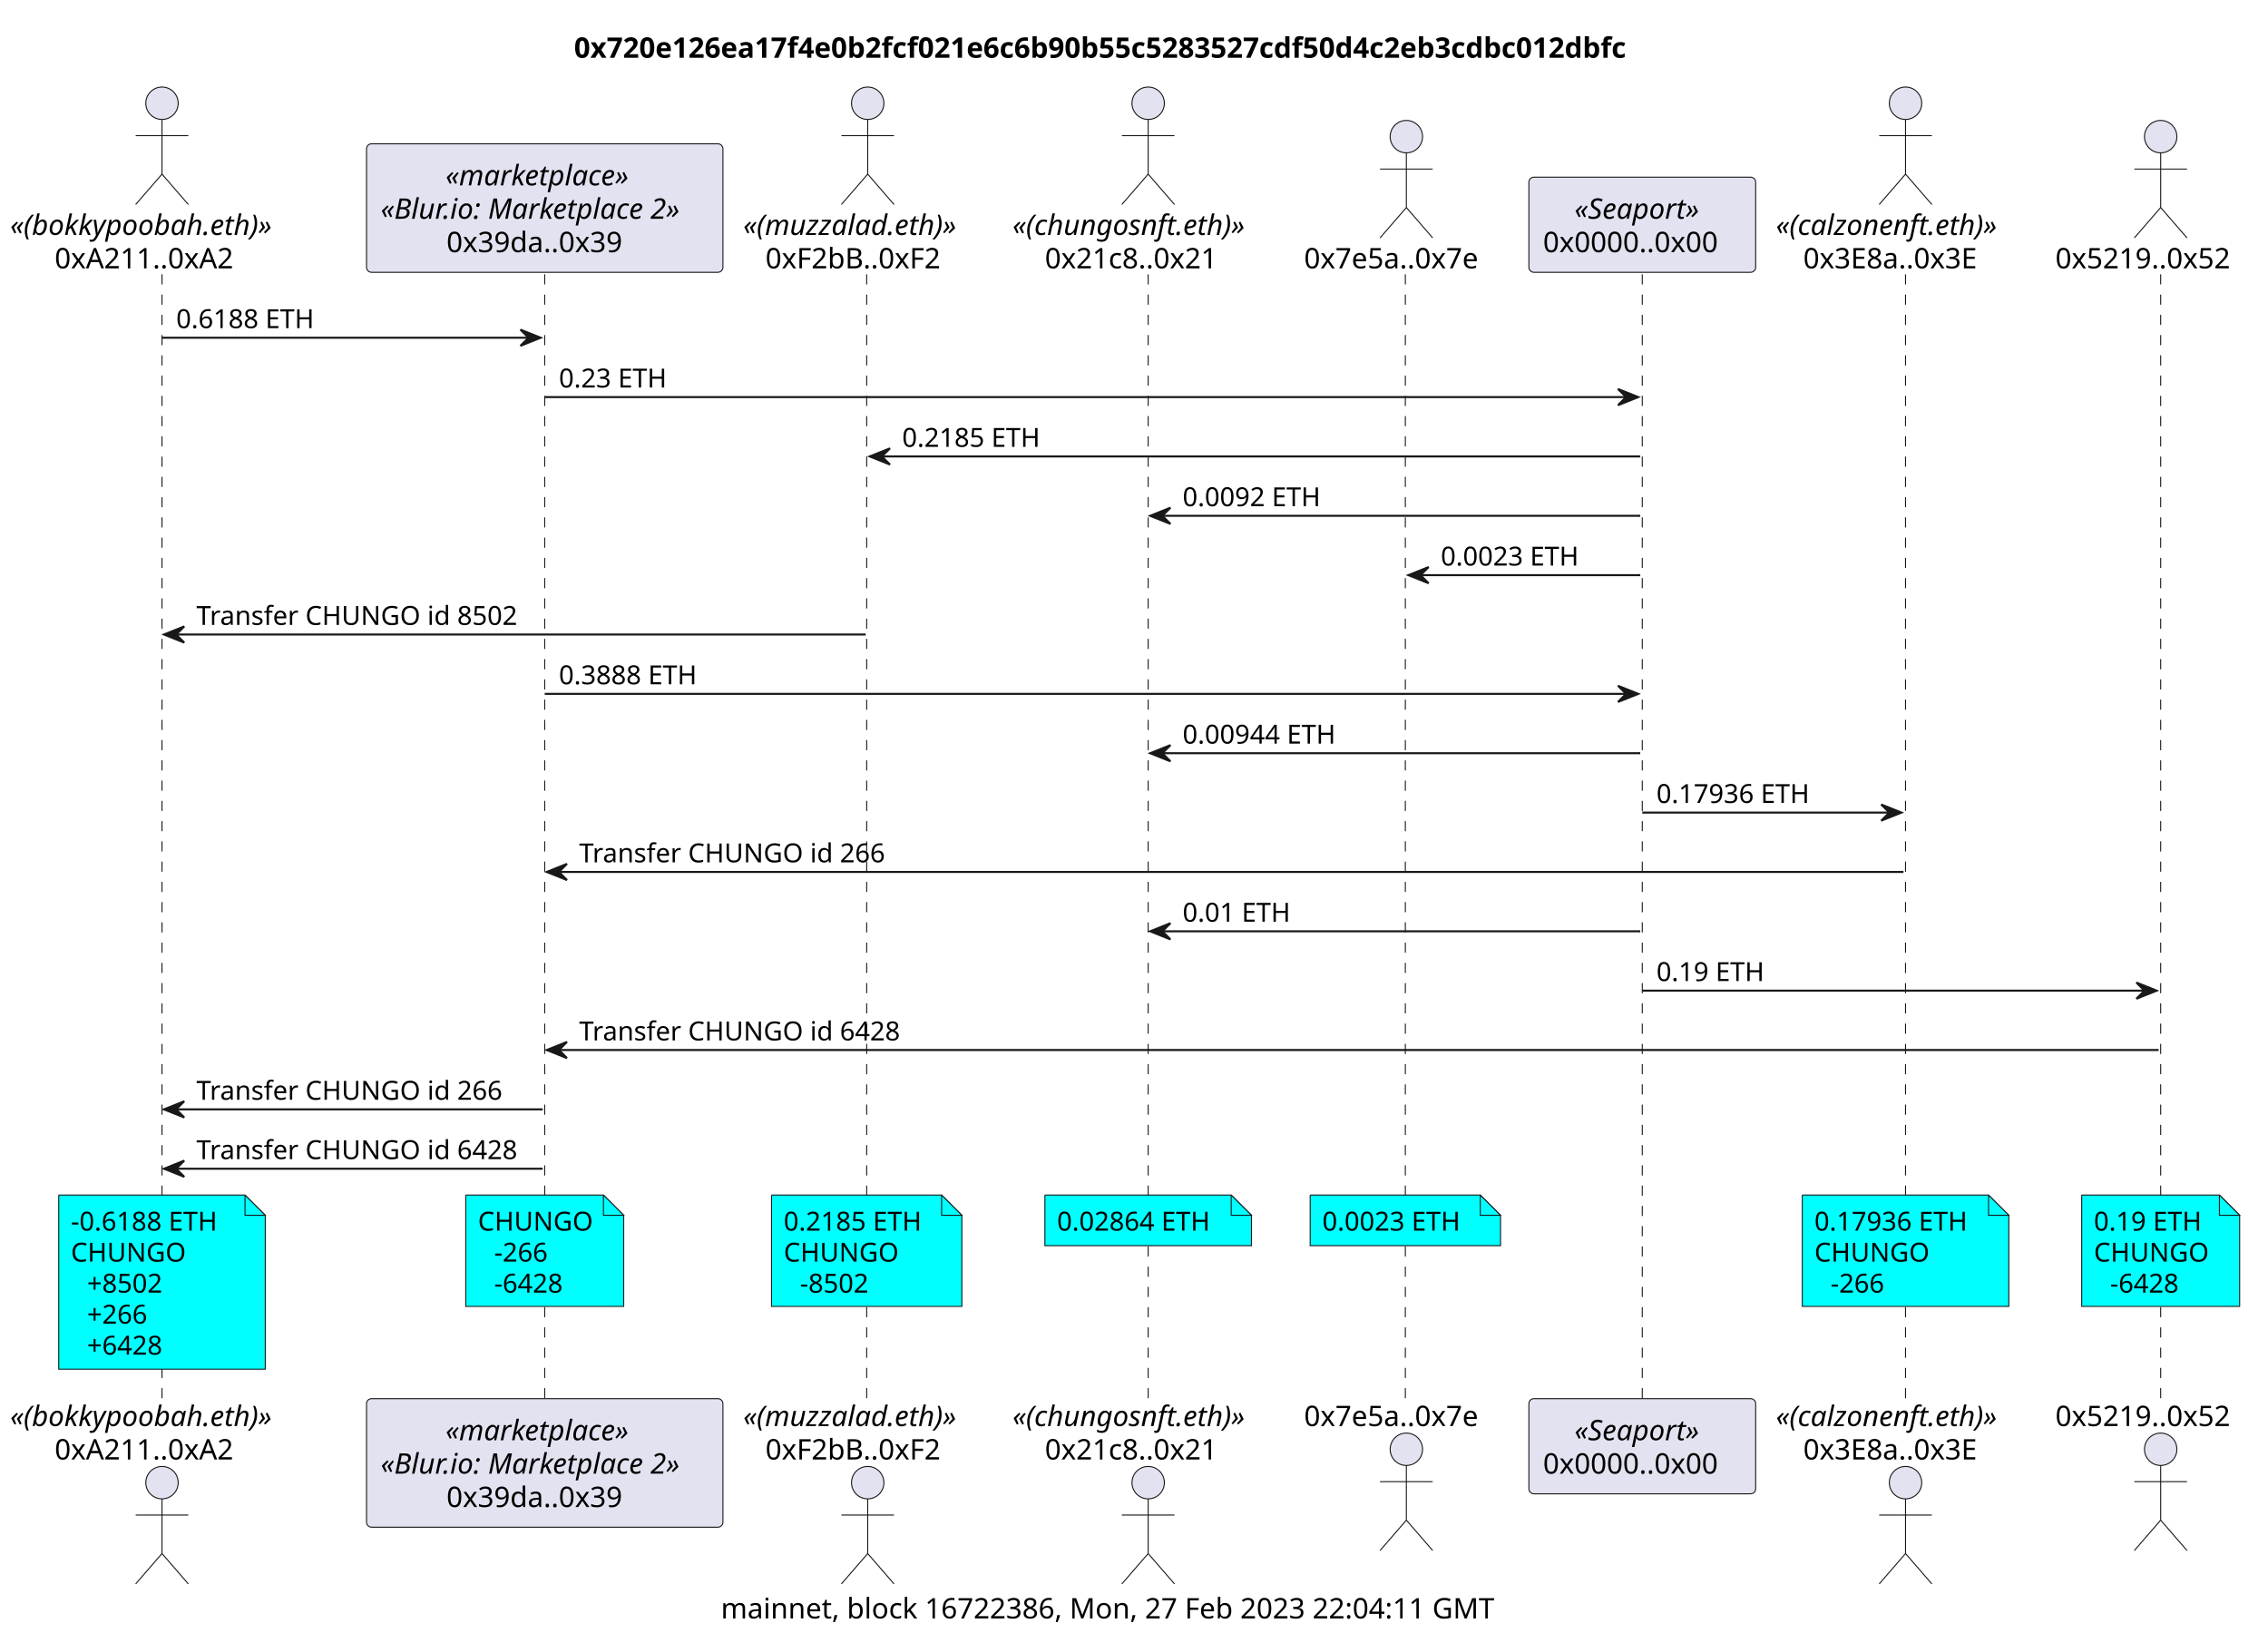
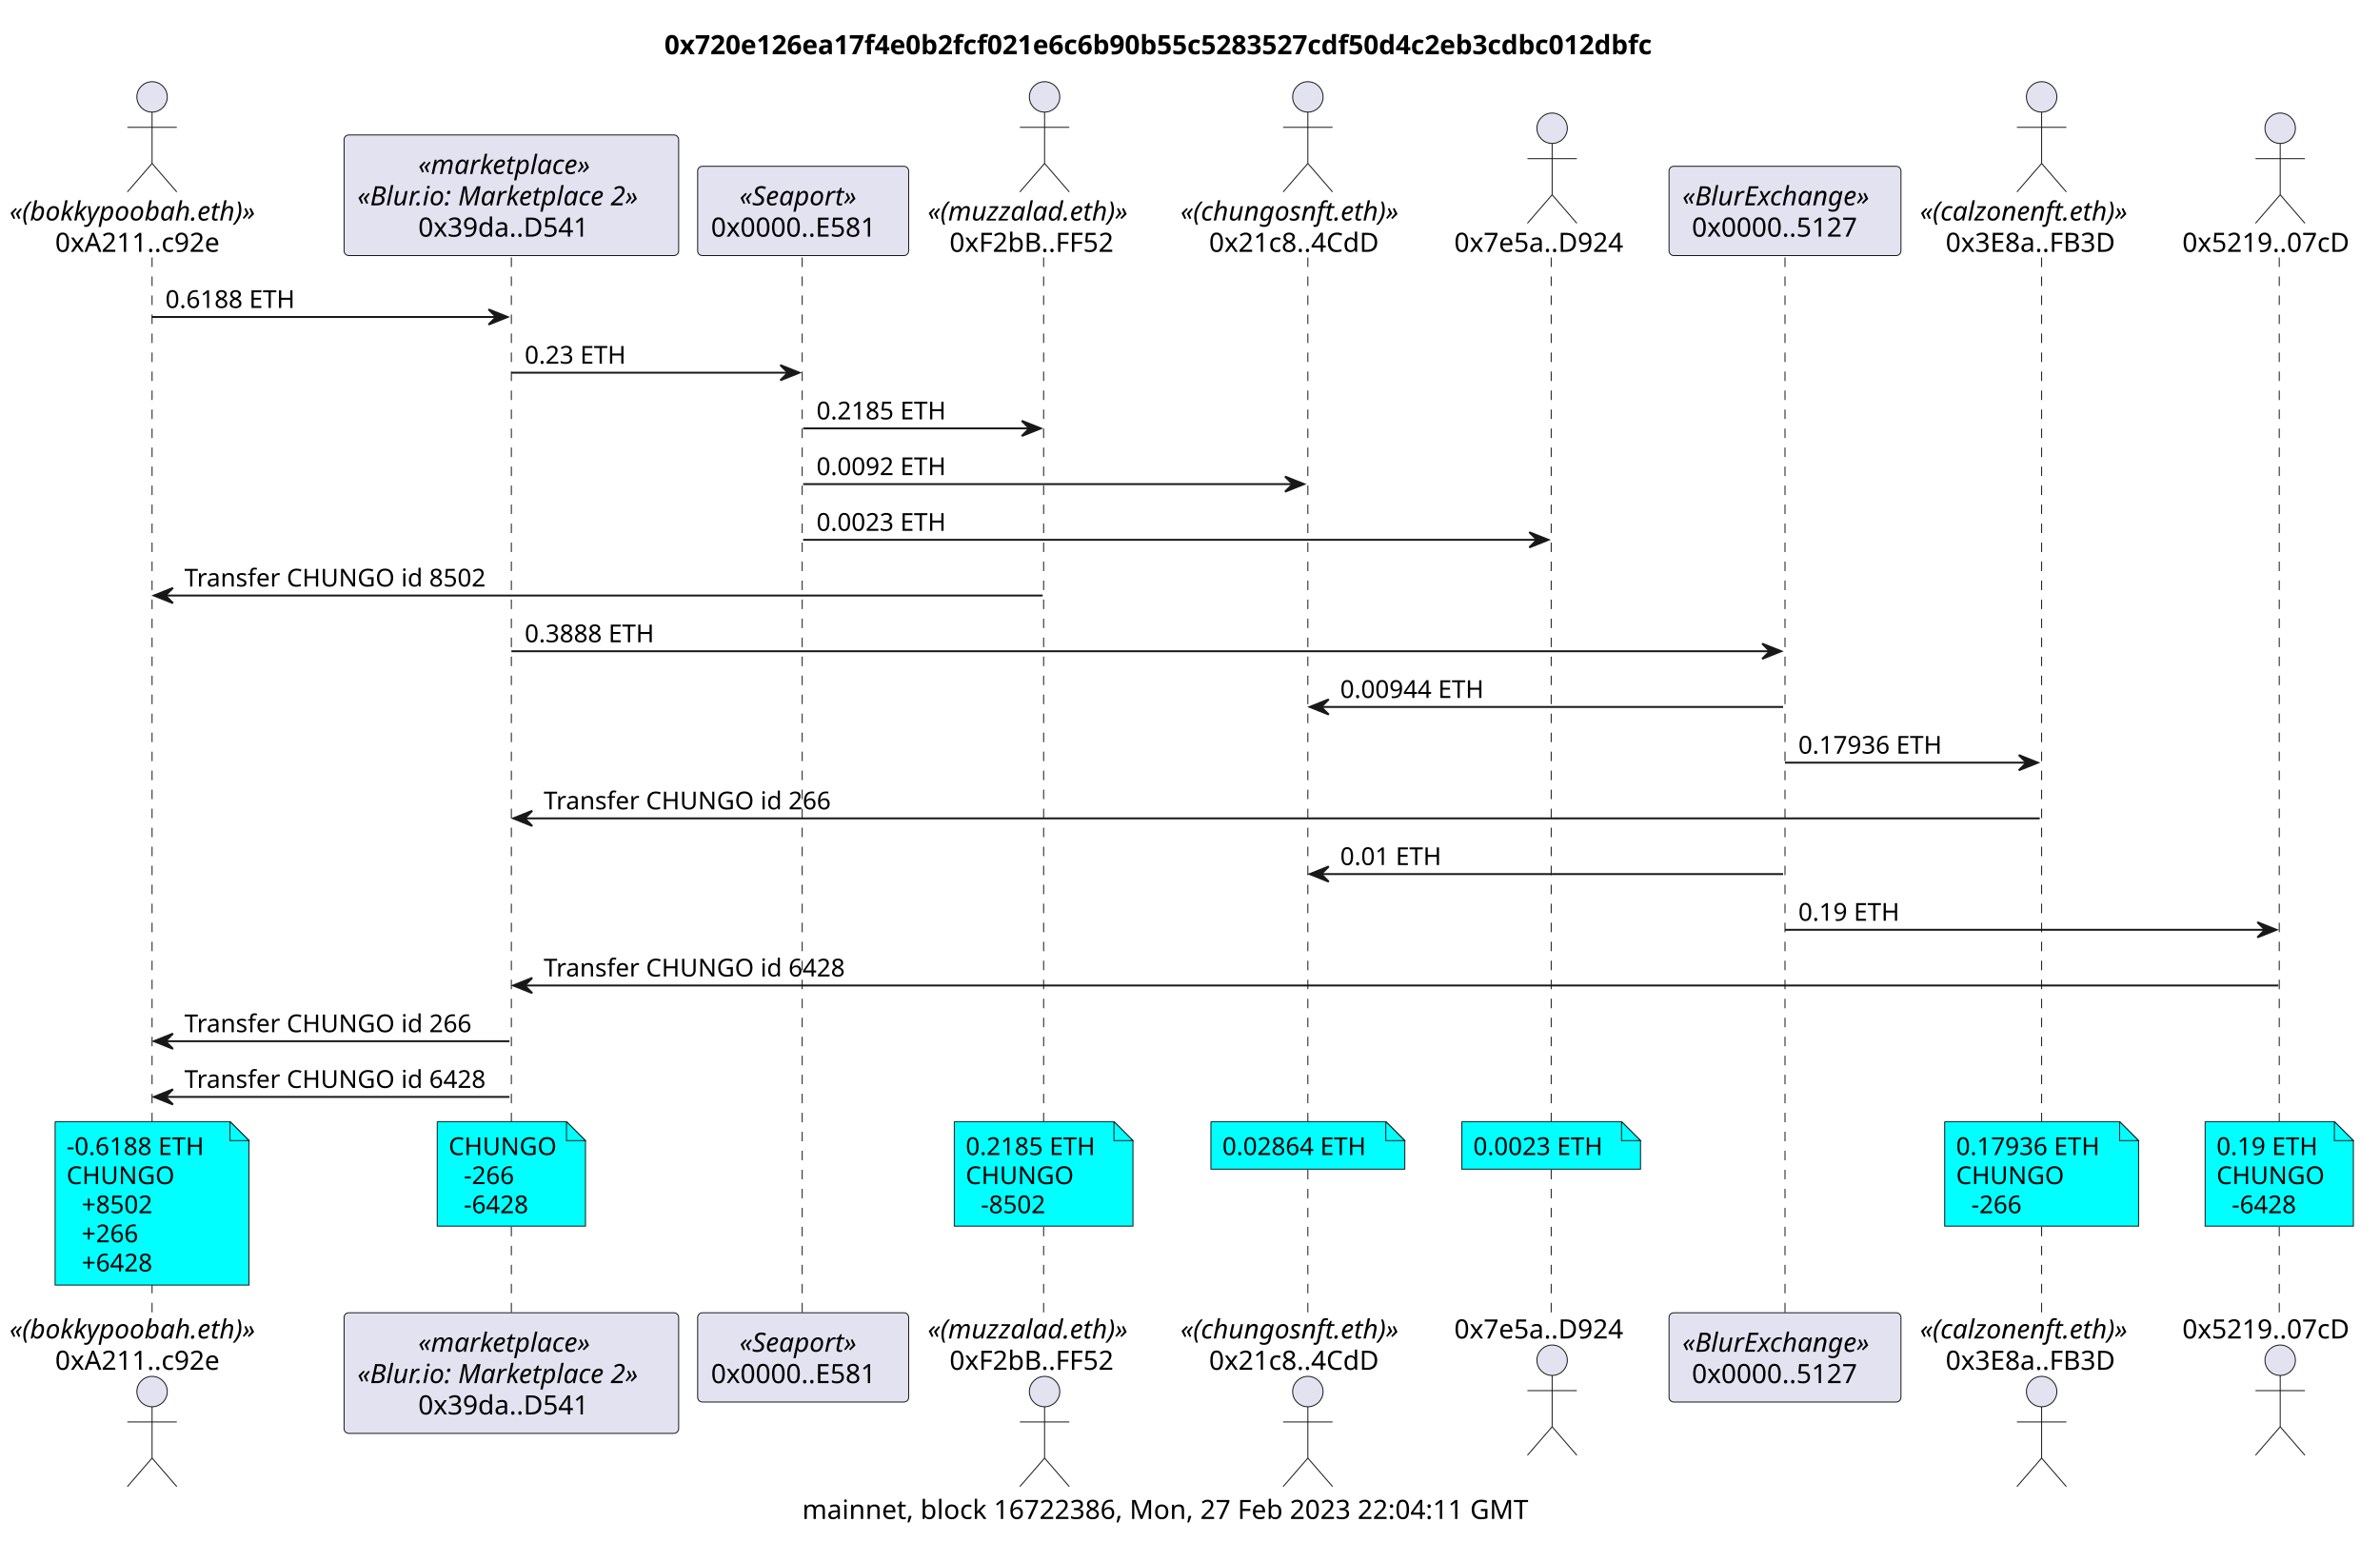
- <svg xmlns="http://www.w3.org/2000/svg" contentStyleType="text/css" height="811px" preserveAspectRatio="none" style="width:1120px;height:811px;background:#FFFFFF;" version="1.1" viewBox="0 0 1120 811" width="1120px" zoomAndPan="magnify">
+ <svg xmlns="http://www.w3.org/2000/svg" contentStyleType="text/css" height="811px" preserveAspectRatio="none" style="width:1252px;height:811px;background:#FFFFFF;" version="1.1" viewBox="0 0 1252 811" width="1252px" zoomAndPan="magnify">
  <defs />
  <g>
-     <text fill="#000000" font-family="sans-serif" font-size="14" font-weight="bold" lengthAdjust="spacing" textLength="556" x="283.5" y="28.535">0x720e126ea17f4e0b2fcf021e6c6b90b55c5283527cdf50d4c2eb3cdbc012dbfc</text>
-     <text fill="#000000" font-family="sans-serif" font-size="14" lengthAdjust="spacing" textLength="411" x="356" y="799.188">mainnet, block 16722386, Mon, 27 Feb 2023 22:04:11 GMT</text>
+     <text fill="#000000" font-family="sans-serif" font-size="14" font-weight="bold" lengthAdjust="spacing" textLength="556" x="349.5" y="28.535">0x720e126ea17f4e0b2fcf021e6c6b90b55c5283527cdf50d4c2eb3cdbc012dbfc</text>
+     <text fill="#000000" font-family="sans-serif" font-size="14" lengthAdjust="spacing" textLength="411" x="422" y="799.188">mainnet, block 16722386, Mon, 27 Feb 2023 22:04:11 GMT</text>
    <line style="stroke:#181818;stroke-width:0.5;stroke-dasharray:5.0,5.0;" x1="80" x2="80" y1="135.465" y2="691.676" />
    <line style="stroke:#181818;stroke-width:0.5;stroke-dasharray:5.0,5.0;" x1="269" x2="269" y1="135.465" y2="691.676" />
-     <line style="stroke:#181818;stroke-width:0.5;stroke-dasharray:5.0,5.0;" x1="428" x2="428" y1="135.465" y2="691.676" />
-     <line style="stroke:#181818;stroke-width:0.5;stroke-dasharray:5.0,5.0;" x1="567" x2="567" y1="135.465" y2="691.676" />
-     <line style="stroke:#181818;stroke-width:0.5;stroke-dasharray:5.0,5.0;" x1="694" x2="694" y1="135.465" y2="691.676" />
-     <line style="stroke:#181818;stroke-width:0.5;stroke-dasharray:5.0,5.0;" x1="811" x2="811" y1="135.465" y2="691.676" />
-     <line style="stroke:#181818;stroke-width:0.5;stroke-dasharray:5.0,5.0;" x1="941" x2="941" y1="135.465" y2="691.676" />
-     <line style="stroke:#181818;stroke-width:0.5;stroke-dasharray:5.0,5.0;" x1="1067" x2="1067" y1="135.465" y2="691.676" />
+     <line style="stroke:#181818;stroke-width:0.5;stroke-dasharray:5.0,5.0;" x1="422" x2="422" y1="135.465" y2="691.676" />
+     <line style="stroke:#181818;stroke-width:0.5;stroke-dasharray:5.0,5.0;" x1="549" x2="549" y1="135.465" y2="691.676" />
+     <line style="stroke:#181818;stroke-width:0.5;stroke-dasharray:5.0,5.0;" x1="688" x2="688" y1="135.465" y2="691.676" />
+     <line style="stroke:#181818;stroke-width:0.5;stroke-dasharray:5.0,5.0;" x1="816" x2="816" y1="135.465" y2="691.676" />
+     <line style="stroke:#181818;stroke-width:0.5;stroke-dasharray:5.0,5.0;" x1="939" x2="939" y1="135.465" y2="691.676" />
+     <line style="stroke:#181818;stroke-width:0.5;stroke-dasharray:5.0,5.0;" x1="1074" x2="1074" y1="135.465" y2="691.676" />
+     <line style="stroke:#181818;stroke-width:0.5;stroke-dasharray:5.0,5.0;" x1="1199" x2="1199" y1="135.465" y2="691.676" />
    <text fill="#000000" font-family="sans-serif" font-size="14" font-style="italic" lengthAdjust="spacing" textLength="144" x="5" y="116.023">«(bokkypoobah.eth)»</text>
-     <text fill="#000000" font-family="sans-serif" font-size="14" lengthAdjust="spacing" textLength="100" x="27" y="132.512">0xA211..0xA2</text>
+     <text fill="#000000" font-family="sans-serif" font-size="14" lengthAdjust="spacing" textLength="96" x="29" y="132.512">0xA211..c92e</text>
    <ellipse cx="80" cy="50.988" fill="#E2E2F0" rx="8" ry="8" style="stroke:#181818;stroke-width:0.5;" />
    <path d="M80,58.988 L80,85.988 M67,66.988 L93,66.988 M80,85.988 L67,100.988 M80,85.988 L93,100.988 " fill="none" style="stroke:#181818;stroke-width:0.5;" />
    <text fill="#000000" font-family="sans-serif" font-size="14" font-style="italic" lengthAdjust="spacing" textLength="144" x="5" y="704.211">«(bokkypoobah.eth)»</text>
-     <text fill="#000000" font-family="sans-serif" font-size="14" lengthAdjust="spacing" textLength="100" x="27" y="720.699">0xA211..0xA2</text>
+     <text fill="#000000" font-family="sans-serif" font-size="14" lengthAdjust="spacing" textLength="96" x="29" y="720.699">0xA211..c92e</text>
    <ellipse cx="80" cy="732.152" fill="#E2E2F0" rx="8" ry="8" style="stroke:#181818;stroke-width:0.5;" />
    <path d="M80,740.152 L80,767.152 M67,748.152 L93,748.152 M80,767.152 L67,782.152 M80,767.152 L93,782.152 " fill="none" style="stroke:#181818;stroke-width:0.5;" />
    <rect fill="#E2E2F0" height="63.465" rx="2.5" ry="2.5" style="stroke:#181818;stroke-width:0.5;" width="176" x="181" y="71" />
    <text fill="#000000" font-family="sans-serif" font-size="14" font-style="italic" lengthAdjust="spacing" textLength="98" x="220" y="91.535">«marketplace»</text>
    <text fill="#000000" font-family="sans-serif" font-size="14" font-style="italic" lengthAdjust="spacing" textLength="162" x="188" y="108.023">«Blur.io: Marketplace 2»</text>
-     <text fill="#000000" font-family="sans-serif" font-size="14" lengthAdjust="spacing" textLength="97" x="220.5" y="124.512">0x39da..0x39</text>
+     <text fill="#000000" font-family="sans-serif" font-size="14" lengthAdjust="spacing" textLength="98" x="220" y="124.512">0x39da..D541</text>
    <rect fill="#E2E2F0" height="63.465" rx="2.5" ry="2.5" style="stroke:#181818;stroke-width:0.5;" width="176" x="181" y="690.676" />
    <text fill="#000000" font-family="sans-serif" font-size="14" font-style="italic" lengthAdjust="spacing" textLength="98" x="220" y="711.211">«marketplace»</text>
    <text fill="#000000" font-family="sans-serif" font-size="14" font-style="italic" lengthAdjust="spacing" textLength="162" x="188" y="727.699">«Blur.io: Marketplace 2»</text>
-     <text fill="#000000" font-family="sans-serif" font-size="14" lengthAdjust="spacing" textLength="97" x="220.5" y="744.188">0x39da..0x39</text>
-     <text fill="#000000" font-family="sans-serif" font-size="14" font-style="italic" lengthAdjust="spacing" textLength="117" x="367" y="116.023">«(muzzalad.eth)»</text>
-     <text fill="#000000" font-family="sans-serif" font-size="14" lengthAdjust="spacing" textLength="95" x="378" y="132.512">0xF2bB..0xF2</text>
-     <ellipse cx="428.5" cy="50.988" fill="#E2E2F0" rx="8" ry="8" style="stroke:#181818;stroke-width:0.5;" />
-     <path d="M428.5,58.988 L428.5,85.988 M415.5,66.988 L441.5,66.988 M428.5,85.988 L415.5,100.988 M428.5,85.988 L441.5,100.988 " fill="none" style="stroke:#181818;stroke-width:0.5;" />
-     <text fill="#000000" font-family="sans-serif" font-size="14" font-style="italic" lengthAdjust="spacing" textLength="117" x="367" y="704.211">«(muzzalad.eth)»</text>
-     <text fill="#000000" font-family="sans-serif" font-size="14" lengthAdjust="spacing" textLength="95" x="378" y="720.699">0xF2bB..0xF2</text>
-     <ellipse cx="428.5" cy="732.152" fill="#E2E2F0" rx="8" ry="8" style="stroke:#181818;stroke-width:0.5;" />
-     <path d="M428.5,740.152 L428.5,767.152 M415.5,748.152 L441.5,748.152 M428.5,767.152 L415.5,782.152 M428.5,767.152 L441.5,782.152 " fill="none" style="stroke:#181818;stroke-width:0.5;" />
-     <text fill="#000000" font-family="sans-serif" font-size="14" font-style="italic" lengthAdjust="spacing" textLength="128" x="500" y="116.023">«(chungosnft.eth)»</text>
-     <text fill="#000000" font-family="sans-serif" font-size="14" lengthAdjust="spacing" textLength="96" x="516" y="132.512">0x21c8..0x21</text>
-     <ellipse cx="567" cy="50.988" fill="#E2E2F0" rx="8" ry="8" style="stroke:#181818;stroke-width:0.5;" />
-     <path d="M567,58.988 L567,85.988 M554,66.988 L580,66.988 M567,85.988 L554,100.988 M567,85.988 L580,100.988 " fill="none" style="stroke:#181818;stroke-width:0.5;" />
-     <text fill="#000000" font-family="sans-serif" font-size="14" font-style="italic" lengthAdjust="spacing" textLength="128" x="500" y="704.211">«(chungosnft.eth)»</text>
-     <text fill="#000000" font-family="sans-serif" font-size="14" lengthAdjust="spacing" textLength="96" x="516" y="720.699">0x21c8..0x21</text>
-     <ellipse cx="567" cy="732.152" fill="#E2E2F0" rx="8" ry="8" style="stroke:#181818;stroke-width:0.5;" />
-     <path d="M567,740.152 L567,767.152 M554,748.152 L580,748.152 M567,767.152 L554,782.152 M567,767.152 L580,782.152 " fill="none" style="stroke:#181818;stroke-width:0.5;" />
-     <text fill="#000000" font-family="sans-serif" font-size="14" lengthAdjust="spacing" textLength="95" x="644" y="132.512">0x7e5a..0x7e</text>
-     <ellipse cx="694.5" cy="67.477" fill="#E2E2F0" rx="8" ry="8" style="stroke:#181818;stroke-width:0.5;" />
-     <path d="M694.5,75.477 L694.5,102.477 M681.5,83.477 L707.5,83.477 M694.5,102.477 L681.5,117.477 M694.5,102.477 L707.5,117.477 " fill="none" style="stroke:#181818;stroke-width:0.5;" />
-     <text fill="#000000" font-family="sans-serif" font-size="14" lengthAdjust="spacing" textLength="95" x="644" y="704.211">0x7e5a..0x7e</text>
-     <ellipse cx="694.5" cy="715.664" fill="#E2E2F0" rx="8" ry="8" style="stroke:#181818;stroke-width:0.5;" />
-     <path d="M694.5,723.664 L694.5,750.664 M681.5,731.664 L707.5,731.664 M694.5,750.664 L681.5,765.664 M694.5,750.664 L707.5,765.664 " fill="none" style="stroke:#181818;stroke-width:0.5;" />
-     <rect fill="#E2E2F0" height="46.977" rx="2.5" ry="2.5" style="stroke:#181818;stroke-width:0.5;" width="112" x="755" y="87.488" />
-     <text fill="#000000" font-family="sans-serif" font-size="14" font-style="italic" lengthAdjust="spacing" textLength="67" x="777.5" y="108.023">«Seaport»</text>
-     <text fill="#000000" font-family="sans-serif" font-size="14" lengthAdjust="spacing" textLength="98" x="762" y="124.512">0x0000..0x00</text>
-     <rect fill="#E2E2F0" height="46.977" rx="2.5" ry="2.5" style="stroke:#181818;stroke-width:0.5;" width="112" x="755" y="690.676" />
-     <text fill="#000000" font-family="sans-serif" font-size="14" font-style="italic" lengthAdjust="spacing" textLength="67" x="777.5" y="711.211">«Seaport»</text>
-     <text fill="#000000" font-family="sans-serif" font-size="14" lengthAdjust="spacing" textLength="98" x="762" y="727.699">0x0000..0x00</text>
-     <text fill="#000000" font-family="sans-serif" font-size="14" font-style="italic" lengthAdjust="spacing" textLength="122" x="877" y="116.023">«(calzonenft.eth)»</text>
-     <text fill="#000000" font-family="sans-serif" font-size="14" lengthAdjust="spacing" textLength="95" x="890.5" y="132.512">0x3E8a..0x3E</text>
-     <ellipse cx="941" cy="50.988" fill="#E2E2F0" rx="8" ry="8" style="stroke:#181818;stroke-width:0.5;" />
-     <path d="M941,58.988 L941,85.988 M928,66.988 L954,66.988 M941,85.988 L928,100.988 M941,85.988 L954,100.988 " fill="none" style="stroke:#181818;stroke-width:0.5;" />
-     <text fill="#000000" font-family="sans-serif" font-size="14" font-style="italic" lengthAdjust="spacing" textLength="122" x="877" y="704.211">«(calzonenft.eth)»</text>
-     <text fill="#000000" font-family="sans-serif" font-size="14" lengthAdjust="spacing" textLength="95" x="890.5" y="720.699">0x3E8a..0x3E</text>
-     <ellipse cx="941" cy="732.152" fill="#E2E2F0" rx="8" ry="8" style="stroke:#181818;stroke-width:0.5;" />
-     <path d="M941,740.152 L941,767.152 M928,748.152 L954,748.152 M941,767.152 L928,782.152 M941,767.152 L954,782.152 " fill="none" style="stroke:#181818;stroke-width:0.5;" />
-     <text fill="#000000" font-family="sans-serif" font-size="14" lengthAdjust="spacing" textLength="98" x="1015" y="132.512">0x5219..0x52</text>
-     <ellipse cx="1067" cy="67.477" fill="#E2E2F0" rx="8" ry="8" style="stroke:#181818;stroke-width:0.5;" />
-     <path d="M1067,75.477 L1067,102.477 M1054,83.477 L1080,83.477 M1067,102.477 L1054,117.477 M1067,102.477 L1080,117.477 " fill="none" style="stroke:#181818;stroke-width:0.5;" />
-     <text fill="#000000" font-family="sans-serif" font-size="14" lengthAdjust="spacing" textLength="98" x="1015" y="704.211">0x5219..0x52</text>
-     <ellipse cx="1067" cy="715.664" fill="#E2E2F0" rx="8" ry="8" style="stroke:#181818;stroke-width:0.5;" />
-     <path d="M1067,723.664 L1067,750.664 M1054,731.664 L1080,731.664 M1067,750.664 L1054,765.664 M1067,750.664 L1080,765.664 " fill="none" style="stroke:#181818;stroke-width:0.5;" />
+     <text fill="#000000" font-family="sans-serif" font-size="14" lengthAdjust="spacing" textLength="98" x="220" y="744.188">0x39da..D541</text>
+     <rect fill="#E2E2F0" height="46.977" rx="2.5" ry="2.5" style="stroke:#181818;stroke-width:0.5;" width="111" x="367" y="87.488" />
+     <text fill="#000000" font-family="sans-serif" font-size="14" font-style="italic" lengthAdjust="spacing" textLength="67" x="389" y="108.023">«Seaport»</text>
+     <text fill="#000000" font-family="sans-serif" font-size="14" lengthAdjust="spacing" textLength="97" x="374" y="124.512">0x0000..E581</text>
+     <rect fill="#E2E2F0" height="46.977" rx="2.5" ry="2.5" style="stroke:#181818;stroke-width:0.5;" width="111" x="367" y="690.676" />
+     <text fill="#000000" font-family="sans-serif" font-size="14" font-style="italic" lengthAdjust="spacing" textLength="67" x="389" y="711.211">«Seaport»</text>
+     <text fill="#000000" font-family="sans-serif" font-size="14" lengthAdjust="spacing" textLength="97" x="374" y="727.699">0x0000..E581</text>
+     <text fill="#000000" font-family="sans-serif" font-size="14" font-style="italic" lengthAdjust="spacing" textLength="117" x="488" y="116.023">«(muzzalad.eth)»</text>
+     <text fill="#000000" font-family="sans-serif" font-size="14" lengthAdjust="spacing" textLength="94" x="499.5" y="132.512">0xF2bB..FF52</text>
+     <ellipse cx="549.5" cy="50.988" fill="#E2E2F0" rx="8" ry="8" style="stroke:#181818;stroke-width:0.5;" />
+     <path d="M549.5,58.988 L549.5,85.988 M536.5,66.988 L562.5,66.988 M549.5,85.988 L536.5,100.988 M549.5,85.988 L562.5,100.988 " fill="none" style="stroke:#181818;stroke-width:0.5;" />
+     <text fill="#000000" font-family="sans-serif" font-size="14" font-style="italic" lengthAdjust="spacing" textLength="117" x="488" y="704.211">«(muzzalad.eth)»</text>
+     <text fill="#000000" font-family="sans-serif" font-size="14" lengthAdjust="spacing" textLength="94" x="499.5" y="720.699">0xF2bB..FF52</text>
+     <ellipse cx="549.5" cy="732.152" fill="#E2E2F0" rx="8" ry="8" style="stroke:#181818;stroke-width:0.5;" />
+     <path d="M549.5,740.152 L549.5,767.152 M536.5,748.152 L562.5,748.152 M549.5,767.152 L536.5,782.152 M549.5,767.152 L562.5,782.152 " fill="none" style="stroke:#181818;stroke-width:0.5;" />
+     <text fill="#000000" font-family="sans-serif" font-size="14" font-style="italic" lengthAdjust="spacing" textLength="128" x="621" y="116.023">«(chungosnft.eth)»</text>
+     <text fill="#000000" font-family="sans-serif" font-size="14" lengthAdjust="spacing" textLength="98" x="636" y="132.512">0x21c8..4CdD</text>
+     <ellipse cx="688" cy="50.988" fill="#E2E2F0" rx="8" ry="8" style="stroke:#181818;stroke-width:0.5;" />
+     <path d="M688,58.988 L688,85.988 M675,66.988 L701,66.988 M688,85.988 L675,100.988 M688,85.988 L701,100.988 " fill="none" style="stroke:#181818;stroke-width:0.5;" />
+     <text fill="#000000" font-family="sans-serif" font-size="14" font-style="italic" lengthAdjust="spacing" textLength="128" x="621" y="704.211">«(chungosnft.eth)»</text>
+     <text fill="#000000" font-family="sans-serif" font-size="14" lengthAdjust="spacing" textLength="98" x="636" y="720.699">0x21c8..4CdD</text>
+     <ellipse cx="688" cy="732.152" fill="#E2E2F0" rx="8" ry="8" style="stroke:#181818;stroke-width:0.5;" />
+     <path d="M688,740.152 L688,767.152 M675,748.152 L701,748.152 M688,767.152 L675,782.152 M688,767.152 L701,782.152 " fill="none" style="stroke:#181818;stroke-width:0.5;" />
+     <text fill="#000000" font-family="sans-serif" font-size="14" lengthAdjust="spacing" textLength="97" x="765" y="132.512">0x7e5a..D924</text>
+     <ellipse cx="816.5" cy="67.477" fill="#E2E2F0" rx="8" ry="8" style="stroke:#181818;stroke-width:0.5;" />
+     <path d="M816.5,75.477 L816.5,102.477 M803.5,83.477 L829.5,83.477 M816.5,102.477 L803.5,117.477 M816.5,102.477 L829.5,117.477 " fill="none" style="stroke:#181818;stroke-width:0.5;" />
+     <text fill="#000000" font-family="sans-serif" font-size="14" lengthAdjust="spacing" textLength="97" x="765" y="704.211">0x7e5a..D924</text>
+     <ellipse cx="816.5" cy="715.664" fill="#E2E2F0" rx="8" ry="8" style="stroke:#181818;stroke-width:0.5;" />
+     <path d="M816.5,723.664 L816.5,750.664 M803.5,731.664 L829.5,731.664 M816.5,750.664 L803.5,765.664 M816.5,750.664 L829.5,765.664 " fill="none" style="stroke:#181818;stroke-width:0.5;" />
+     <rect fill="#E2E2F0" height="46.977" rx="2.5" ry="2.5" style="stroke:#181818;stroke-width:0.5;" width="122" x="878" y="87.488" />
+     <text fill="#000000" font-family="sans-serif" font-size="14" font-style="italic" lengthAdjust="spacing" textLength="108" x="885" y="108.023">«BlurExchange»</text>
+     <text fill="#000000" font-family="sans-serif" font-size="14" lengthAdjust="spacing" textLength="98" x="890" y="124.512">0x0000..5127</text>
+     <rect fill="#E2E2F0" height="46.977" rx="2.5" ry="2.5" style="stroke:#181818;stroke-width:0.5;" width="122" x="878" y="690.676" />
+     <text fill="#000000" font-family="sans-serif" font-size="14" font-style="italic" lengthAdjust="spacing" textLength="108" x="885" y="711.211">«BlurExchange»</text>
+     <text fill="#000000" font-family="sans-serif" font-size="14" lengthAdjust="spacing" textLength="98" x="890" y="727.699">0x0000..5127</text>
+     <text fill="#000000" font-family="sans-serif" font-size="14" font-style="italic" lengthAdjust="spacing" textLength="122" x="1010" y="116.023">«(calzonenft.eth)»</text>
+     <text fill="#000000" font-family="sans-serif" font-size="14" lengthAdjust="spacing" textLength="95" x="1023.5" y="132.512">0x3E8a..FB3D</text>
+     <ellipse cx="1074" cy="50.988" fill="#E2E2F0" rx="8" ry="8" style="stroke:#181818;stroke-width:0.5;" />
+     <path d="M1074,58.988 L1074,85.988 M1061,66.988 L1087,66.988 M1074,85.988 L1061,100.988 M1074,85.988 L1087,100.988 " fill="none" style="stroke:#181818;stroke-width:0.5;" />
+     <text fill="#000000" font-family="sans-serif" font-size="14" font-style="italic" lengthAdjust="spacing" textLength="122" x="1010" y="704.211">«(calzonenft.eth)»</text>
+     <text fill="#000000" font-family="sans-serif" font-size="14" lengthAdjust="spacing" textLength="95" x="1023.5" y="720.699">0x3E8a..FB3D</text>
+     <ellipse cx="1074" cy="732.152" fill="#E2E2F0" rx="8" ry="8" style="stroke:#181818;stroke-width:0.5;" />
+     <path d="M1074,740.152 L1074,767.152 M1061,748.152 L1087,748.152 M1074,767.152 L1061,782.152 M1074,767.152 L1087,782.152 " fill="none" style="stroke:#181818;stroke-width:0.5;" />
+     <text fill="#000000" font-family="sans-serif" font-size="14" lengthAdjust="spacing" textLength="97" x="1148" y="132.512">0x5219..07cD</text>
+     <ellipse cx="1199.5" cy="67.477" fill="#E2E2F0" rx="8" ry="8" style="stroke:#181818;stroke-width:0.5;" />
+     <path d="M1199.5,75.477 L1199.5,102.477 M1186.5,83.477 L1212.5,83.477 M1199.5,102.477 L1186.5,117.477 M1199.5,102.477 L1212.5,117.477 " fill="none" style="stroke:#181818;stroke-width:0.5;" />
+     <text fill="#000000" font-family="sans-serif" font-size="14" lengthAdjust="spacing" textLength="97" x="1148" y="704.211">0x5219..07cD</text>
+     <ellipse cx="1199.5" cy="715.664" fill="#E2E2F0" rx="8" ry="8" style="stroke:#181818;stroke-width:0.5;" />
+     <path d="M1199.5,723.664 L1199.5,750.664 M1186.5,731.664 L1212.5,731.664 M1199.5,750.664 L1186.5,765.664 M1199.5,750.664 L1212.5,765.664 " fill="none" style="stroke:#181818;stroke-width:0.5;" />
    <polygon fill="#181818" points="257,162.775,267,166.775,257,170.775,261,166.775" style="stroke:#181818;stroke-width:1.0;" />
    <line style="stroke:#181818;stroke-width:1.0;" x1="80" x2="263" y1="166.775" y2="166.775" />
    <text fill="#000000" font-family="sans-serif" font-size="13" lengthAdjust="spacing" textLength="73" x="87" y="162.033">0.6188 ETH</text>
-     <polygon fill="#181818" points="799,192.086,809,196.086,799,200.086,803,196.086" style="stroke:#181818;stroke-width:1.0;" />
-     <line style="stroke:#181818;stroke-width:1.0;" x1="269" x2="805" y1="196.086" y2="196.086" />
+     <polygon fill="#181818" points="410.5,192.086,420.5,196.086,410.5,200.086,414.5,196.086" style="stroke:#181818;stroke-width:1.0;" />
+     <line style="stroke:#181818;stroke-width:1.0;" x1="269" x2="416.5" y1="196.086" y2="196.086" />
    <text fill="#000000" font-family="sans-serif" font-size="13" lengthAdjust="spacing" textLength="57" x="276" y="191.344">0.23 ETH</text>
-     <polygon fill="#181818" points="439.5,221.397,429.5,225.397,439.5,229.397,435.5,225.397" style="stroke:#181818;stroke-width:1.0;" />
-     <line style="stroke:#181818;stroke-width:1.0;" x1="433.5" x2="810" y1="225.397" y2="225.397" />
-     <text fill="#000000" font-family="sans-serif" font-size="13" lengthAdjust="spacing" textLength="73" x="445.5" y="220.654">0.2185 ETH</text>
-     <polygon fill="#181818" points="578,250.707,568,254.707,578,258.707,574,254.707" style="stroke:#181818;stroke-width:1.0;" />
-     <line style="stroke:#181818;stroke-width:1.0;" x1="572" x2="810" y1="254.707" y2="254.707" />
-     <text fill="#000000" font-family="sans-serif" font-size="13" lengthAdjust="spacing" textLength="73" x="584" y="249.965">0.0092 ETH</text>
-     <polygon fill="#181818" points="705.5,280.018,695.5,284.018,705.5,288.018,701.5,284.018" style="stroke:#181818;stroke-width:1.0;" />
-     <line style="stroke:#181818;stroke-width:1.0;" x1="699.5" x2="810" y1="284.018" y2="284.018" />
-     <text fill="#000000" font-family="sans-serif" font-size="13" lengthAdjust="spacing" textLength="73" x="711.5" y="279.275">0.0023 ETH</text>
+     <polygon fill="#181818" points="537.5,221.397,547.5,225.397,537.5,229.397,541.5,225.397" style="stroke:#181818;stroke-width:1.0;" />
+     <line style="stroke:#181818;stroke-width:1.0;" x1="422.5" x2="543.5" y1="225.397" y2="225.397" />
+     <text fill="#000000" font-family="sans-serif" font-size="13" lengthAdjust="spacing" textLength="73" x="429.5" y="220.654">0.2185 ETH</text>
+     <polygon fill="#181818" points="676,250.707,686,254.707,676,258.707,680,254.707" style="stroke:#181818;stroke-width:1.0;" />
+     <line style="stroke:#181818;stroke-width:1.0;" x1="422.5" x2="682" y1="254.707" y2="254.707" />
+     <text fill="#000000" font-family="sans-serif" font-size="13" lengthAdjust="spacing" textLength="73" x="429.5" y="249.965">0.0092 ETH</text>
+     <polygon fill="#181818" points="804.5,280.018,814.5,284.018,804.5,288.018,808.5,284.018" style="stroke:#181818;stroke-width:1.0;" />
+     <line style="stroke:#181818;stroke-width:1.0;" x1="422.5" x2="810.5" y1="284.018" y2="284.018" />
+     <text fill="#000000" font-family="sans-serif" font-size="13" lengthAdjust="spacing" textLength="73" x="429.5" y="279.275">0.0023 ETH</text>
    <polygon fill="#181818" points="91,309.328,81,313.328,91,317.328,87,313.328" style="stroke:#181818;stroke-width:1.0;" />
-     <line style="stroke:#181818;stroke-width:1.0;" x1="85" x2="427.5" y1="313.328" y2="313.328" />
+     <line style="stroke:#181818;stroke-width:1.0;" x1="85" x2="548.5" y1="313.328" y2="313.328" />
    <text fill="#000000" font-family="sans-serif" font-size="13" lengthAdjust="spacing" textLength="165" x="97" y="308.586">Transfer CHUNGO id 8502</text>
-     <polygon fill="#181818" points="799,338.639,809,342.639,799,346.639,803,342.639" style="stroke:#181818;stroke-width:1.0;" />
-     <line style="stroke:#181818;stroke-width:1.0;" x1="269" x2="805" y1="342.639" y2="342.639" />
+     <polygon fill="#181818" points="927,338.639,937,342.639,927,346.639,931,342.639" style="stroke:#181818;stroke-width:1.0;" />
+     <line style="stroke:#181818;stroke-width:1.0;" x1="269" x2="933" y1="342.639" y2="342.639" />
    <text fill="#000000" font-family="sans-serif" font-size="13" lengthAdjust="spacing" textLength="73" x="276" y="337.897">0.3888 ETH</text>
-     <polygon fill="#181818" points="578,367.949,568,371.949,578,375.949,574,371.949" style="stroke:#181818;stroke-width:1.0;" />
-     <line style="stroke:#181818;stroke-width:1.0;" x1="572" x2="810" y1="371.949" y2="371.949" />
-     <text fill="#000000" font-family="sans-serif" font-size="13" lengthAdjust="spacing" textLength="81" x="584" y="367.207">0.00944 ETH</text>
-     <polygon fill="#181818" points="929,397.26,939,401.26,929,405.26,933,401.26" style="stroke:#181818;stroke-width:1.0;" />
-     <line style="stroke:#181818;stroke-width:1.0;" x1="811" x2="935" y1="401.26" y2="401.26" />
-     <text fill="#000000" font-family="sans-serif" font-size="13" lengthAdjust="spacing" textLength="81" x="818" y="396.518">0.17936 ETH</text>
+     <polygon fill="#181818" points="699,367.949,689,371.949,699,375.949,695,371.949" style="stroke:#181818;stroke-width:1.0;" />
+     <line style="stroke:#181818;stroke-width:1.0;" x1="693" x2="938" y1="371.949" y2="371.949" />
+     <text fill="#000000" font-family="sans-serif" font-size="13" lengthAdjust="spacing" textLength="81" x="705" y="367.207">0.00944 ETH</text>
+     <polygon fill="#181818" points="1062,397.26,1072,401.26,1062,405.26,1066,401.26" style="stroke:#181818;stroke-width:1.0;" />
+     <line style="stroke:#181818;stroke-width:1.0;" x1="939" x2="1068" y1="401.26" y2="401.26" />
+     <text fill="#000000" font-family="sans-serif" font-size="13" lengthAdjust="spacing" textLength="81" x="946" y="396.518">0.17936 ETH</text>
    <polygon fill="#181818" points="280,426.57,270,430.57,280,434.57,276,430.57" style="stroke:#181818;stroke-width:1.0;" />
-     <line style="stroke:#181818;stroke-width:1.0;" x1="274" x2="940" y1="430.57" y2="430.57" />
+     <line style="stroke:#181818;stroke-width:1.0;" x1="274" x2="1073" y1="430.57" y2="430.57" />
    <text fill="#000000" font-family="sans-serif" font-size="13" lengthAdjust="spacing" textLength="157" x="286" y="425.828">Transfer CHUNGO id 266</text>
-     <polygon fill="#181818" points="578,455.881,568,459.881,578,463.881,574,459.881" style="stroke:#181818;stroke-width:1.0;" />
-     <line style="stroke:#181818;stroke-width:1.0;" x1="572" x2="810" y1="459.881" y2="459.881" />
-     <text fill="#000000" font-family="sans-serif" font-size="13" lengthAdjust="spacing" textLength="57" x="584" y="455.139">0.01 ETH</text>
-     <polygon fill="#181818" points="1055,485.191,1065,489.191,1055,493.191,1059,489.191" style="stroke:#181818;stroke-width:1.0;" />
-     <line style="stroke:#181818;stroke-width:1.0;" x1="811" x2="1061" y1="489.191" y2="489.191" />
-     <text fill="#000000" font-family="sans-serif" font-size="13" lengthAdjust="spacing" textLength="57" x="818" y="484.449">0.19 ETH</text>
+     <polygon fill="#181818" points="699,455.881,689,459.881,699,463.881,695,459.881" style="stroke:#181818;stroke-width:1.0;" />
+     <line style="stroke:#181818;stroke-width:1.0;" x1="693" x2="938" y1="459.881" y2="459.881" />
+     <text fill="#000000" font-family="sans-serif" font-size="13" lengthAdjust="spacing" textLength="57" x="705" y="455.139">0.01 ETH</text>
+     <polygon fill="#181818" points="1187.5,485.191,1197.5,489.191,1187.5,493.191,1191.5,489.191" style="stroke:#181818;stroke-width:1.0;" />
+     <line style="stroke:#181818;stroke-width:1.0;" x1="939" x2="1193.5" y1="489.191" y2="489.191" />
+     <text fill="#000000" font-family="sans-serif" font-size="13" lengthAdjust="spacing" textLength="57" x="946" y="484.449">0.19 ETH</text>
    <polygon fill="#181818" points="280,514.502,270,518.502,280,522.502,276,518.502" style="stroke:#181818;stroke-width:1.0;" />
-     <line style="stroke:#181818;stroke-width:1.0;" x1="274" x2="1066" y1="518.502" y2="518.502" />
+     <line style="stroke:#181818;stroke-width:1.0;" x1="274" x2="1198.5" y1="518.502" y2="518.502" />
    <text fill="#000000" font-family="sans-serif" font-size="13" lengthAdjust="spacing" textLength="165" x="286" y="513.76">Transfer CHUNGO id 6428</text>
    <polygon fill="#181818" points="91,543.812,81,547.812,91,551.812,87,547.812" style="stroke:#181818;stroke-width:1.0;" />
    <line style="stroke:#181818;stroke-width:1.0;" x1="85" x2="268" y1="547.812" y2="547.812" />
    <text fill="#000000" font-family="sans-serif" font-size="13" lengthAdjust="spacing" textLength="157" x="97" y="543.07">Transfer CHUNGO id 266</text>
    <polygon fill="#181818" points="91,573.123,81,577.123,91,581.123,87,577.123" style="stroke:#181818;stroke-width:1.0;" />
    <line style="stroke:#181818;stroke-width:1.0;" x1="85" x2="268" y1="577.123" y2="577.123" />
    <text fill="#000000" font-family="sans-serif" font-size="13" lengthAdjust="spacing" textLength="165" x="97" y="572.381">Transfer CHUNGO id 6428</text>
    <path d="M29,590.123 L29,676.123 L131,676.123 L131,600.123 L121,590.123 L29,590.123 " fill="#00FFFF" style="stroke:#181818;stroke-width:0.5;" />
    <path d="M121,590.123 L121,600.123 L131,600.123 L121,590.123 " fill="#00FFFF" style="stroke:#181818;stroke-width:0.5;" />
    <text fill="#000000" font-family="sans-serif" font-size="13" lengthAdjust="spacing" textLength="81" x="35" y="607.691">-0.6188 ETH</text>
    <text fill="#000000" font-family="sans-serif" font-size="13" lengthAdjust="spacing" textLength="57" x="35" y="623.002">CHUNGO</text>
    <text fill="#000000" font-family="sans-serif" font-size="13" lengthAdjust="spacing" textLength="42" x="43" y="638.312">+8502</text>
    <text fill="#000000" font-family="sans-serif" font-size="13" lengthAdjust="spacing" textLength="34" x="43" y="653.623">+266</text>
    <text fill="#000000" font-family="sans-serif" font-size="13" lengthAdjust="spacing" textLength="42" x="43" y="668.934">+6428</text>
    <path d="M230,590.123 L230,645.123 L308,645.123 L308,600.123 L298,590.123 L230,590.123 " fill="#00FFFF" style="stroke:#181818;stroke-width:0.5;" />
    <path d="M298,590.123 L298,600.123 L308,600.123 L298,590.123 " fill="#00FFFF" style="stroke:#181818;stroke-width:0.5;" />
    <text fill="#000000" font-family="sans-serif" font-size="13" lengthAdjust="spacing" textLength="57" x="236" y="607.691">CHUNGO</text>
    <text fill="#000000" font-family="sans-serif" font-size="13" lengthAdjust="spacing" textLength="32" x="244" y="623.002">-266</text>
    <text fill="#000000" font-family="sans-serif" font-size="13" lengthAdjust="spacing" textLength="40" x="244" y="638.312">-6428</text>
-     <path d="M381,590.123 L381,645.123 L475,645.123 L475,600.123 L465,590.123 L381,590.123 " fill="#00FFFF" style="stroke:#181818;stroke-width:0.5;" />
-     <path d="M465,590.123 L465,600.123 L475,600.123 L465,590.123 " fill="#00FFFF" style="stroke:#181818;stroke-width:0.5;" />
-     <text fill="#000000" font-family="sans-serif" font-size="13" lengthAdjust="spacing" textLength="73" x="387" y="607.691">0.2185 ETH</text>
-     <text fill="#000000" font-family="sans-serif" font-size="13" lengthAdjust="spacing" textLength="57" x="387" y="623.002">CHUNGO</text>
-     <text fill="#000000" font-family="sans-serif" font-size="13" lengthAdjust="spacing" textLength="40" x="395" y="638.312">-8502</text>
-     <path d="M516,590.123 L516,615.123 L618,615.123 L618,600.123 L608,590.123 L516,590.123 " fill="#00FFFF" style="stroke:#181818;stroke-width:0.5;" />
-     <path d="M608,590.123 L608,600.123 L618,600.123 L608,590.123 " fill="#00FFFF" style="stroke:#181818;stroke-width:0.5;" />
-     <text fill="#000000" font-family="sans-serif" font-size="13" lengthAdjust="spacing" textLength="81" x="522" y="607.691">0.02864 ETH</text>
-     <path d="M647,590.123 L647,615.123 L741,615.123 L741,600.123 L731,590.123 L647,590.123 " fill="#00FFFF" style="stroke:#181818;stroke-width:0.5;" />
-     <path d="M731,590.123 L731,600.123 L741,600.123 L731,590.123 " fill="#00FFFF" style="stroke:#181818;stroke-width:0.5;" />
-     <text fill="#000000" font-family="sans-serif" font-size="13" lengthAdjust="spacing" textLength="73" x="653" y="607.691">0.0023 ETH</text>
-     <path d="M890,590.123 L890,645.123 L992,645.123 L992,600.123 L982,590.123 L890,590.123 " fill="#00FFFF" style="stroke:#181818;stroke-width:0.5;" />
-     <path d="M982,590.123 L982,600.123 L992,600.123 L982,590.123 " fill="#00FFFF" style="stroke:#181818;stroke-width:0.5;" />
-     <text fill="#000000" font-family="sans-serif" font-size="13" lengthAdjust="spacing" textLength="81" x="896" y="607.691">0.17936 ETH</text>
-     <text fill="#000000" font-family="sans-serif" font-size="13" lengthAdjust="spacing" textLength="57" x="896" y="623.002">CHUNGO</text>
-     <text fill="#000000" font-family="sans-serif" font-size="13" lengthAdjust="spacing" textLength="32" x="904" y="638.312">-266</text>
-     <path d="M1028,590.123 L1028,645.123 L1106,645.123 L1106,600.123 L1096,590.123 L1028,590.123 " fill="#00FFFF" style="stroke:#181818;stroke-width:0.5;" />
-     <path d="M1096,590.123 L1096,600.123 L1106,600.123 L1096,590.123 " fill="#00FFFF" style="stroke:#181818;stroke-width:0.5;" />
-     <text fill="#000000" font-family="sans-serif" font-size="13" lengthAdjust="spacing" textLength="57" x="1034" y="607.691">0.19 ETH</text>
-     <text fill="#000000" font-family="sans-serif" font-size="13" lengthAdjust="spacing" textLength="57" x="1034" y="623.002">CHUNGO</text>
-     <text fill="#000000" font-family="sans-serif" font-size="13" lengthAdjust="spacing" textLength="40" x="1042" y="638.312">-6428</text>
+     <path d="M502,590.123 L502,645.123 L596,645.123 L596,600.123 L586,590.123 L502,590.123 " fill="#00FFFF" style="stroke:#181818;stroke-width:0.5;" />
+     <path d="M586,590.123 L586,600.123 L596,600.123 L586,590.123 " fill="#00FFFF" style="stroke:#181818;stroke-width:0.5;" />
+     <text fill="#000000" font-family="sans-serif" font-size="13" lengthAdjust="spacing" textLength="73" x="508" y="607.691">0.2185 ETH</text>
+     <text fill="#000000" font-family="sans-serif" font-size="13" lengthAdjust="spacing" textLength="57" x="508" y="623.002">CHUNGO</text>
+     <text fill="#000000" font-family="sans-serif" font-size="13" lengthAdjust="spacing" textLength="40" x="516" y="638.312">-8502</text>
+     <path d="M637,590.123 L637,615.123 L739,615.123 L739,600.123 L729,590.123 L637,590.123 " fill="#00FFFF" style="stroke:#181818;stroke-width:0.5;" />
+     <path d="M729,590.123 L729,600.123 L739,600.123 L729,590.123 " fill="#00FFFF" style="stroke:#181818;stroke-width:0.5;" />
+     <text fill="#000000" font-family="sans-serif" font-size="13" lengthAdjust="spacing" textLength="81" x="643" y="607.691">0.02864 ETH</text>
+     <path d="M769,590.123 L769,615.123 L863,615.123 L863,600.123 L853,590.123 L769,590.123 " fill="#00FFFF" style="stroke:#181818;stroke-width:0.5;" />
+     <path d="M853,590.123 L853,600.123 L863,600.123 L853,590.123 " fill="#00FFFF" style="stroke:#181818;stroke-width:0.5;" />
+     <text fill="#000000" font-family="sans-serif" font-size="13" lengthAdjust="spacing" textLength="73" x="775" y="607.691">0.0023 ETH</text>
+     <path d="M1023,590.123 L1023,645.123 L1125,645.123 L1125,600.123 L1115,590.123 L1023,590.123 " fill="#00FFFF" style="stroke:#181818;stroke-width:0.5;" />
+     <path d="M1115,590.123 L1115,600.123 L1125,600.123 L1115,590.123 " fill="#00FFFF" style="stroke:#181818;stroke-width:0.5;" />
+     <text fill="#000000" font-family="sans-serif" font-size="13" lengthAdjust="spacing" textLength="81" x="1029" y="607.691">0.17936 ETH</text>
+     <text fill="#000000" font-family="sans-serif" font-size="13" lengthAdjust="spacing" textLength="57" x="1029" y="623.002">CHUNGO</text>
+     <text fill="#000000" font-family="sans-serif" font-size="13" lengthAdjust="spacing" textLength="32" x="1037" y="638.312">-266</text>
+     <path d="M1160,590.123 L1160,645.123 L1238,645.123 L1238,600.123 L1228,590.123 L1160,590.123 " fill="#00FFFF" style="stroke:#181818;stroke-width:0.5;" />
+     <path d="M1228,590.123 L1228,600.123 L1238,600.123 L1228,590.123 " fill="#00FFFF" style="stroke:#181818;stroke-width:0.5;" />
+     <text fill="#000000" font-family="sans-serif" font-size="13" lengthAdjust="spacing" textLength="57" x="1166" y="607.691">0.19 ETH</text>
+     <text fill="#000000" font-family="sans-serif" font-size="13" lengthAdjust="spacing" textLength="57" x="1166" y="623.002">CHUNGO</text>
+     <text fill="#000000" font-family="sans-serif" font-size="13" lengthAdjust="spacing" textLength="40" x="1174" y="638.312">-6428</text>
  </g>
</svg>
